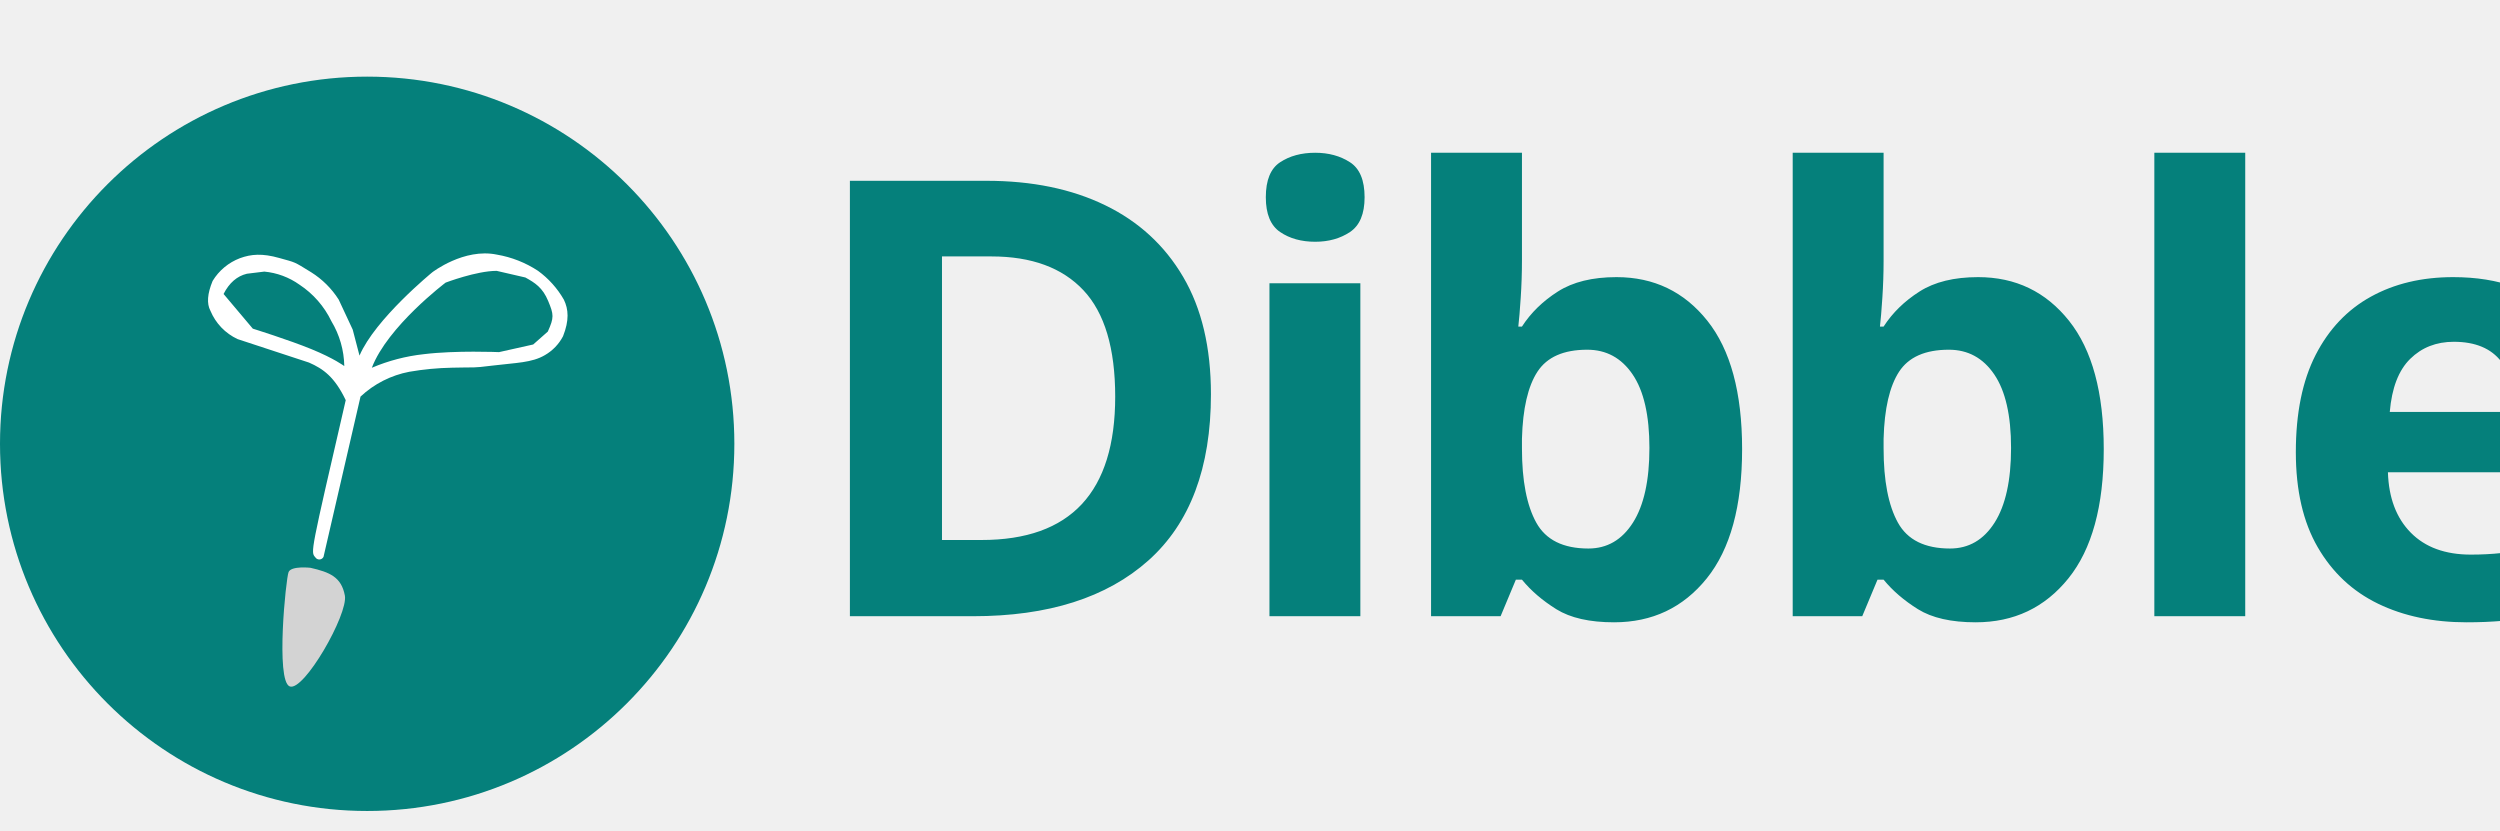
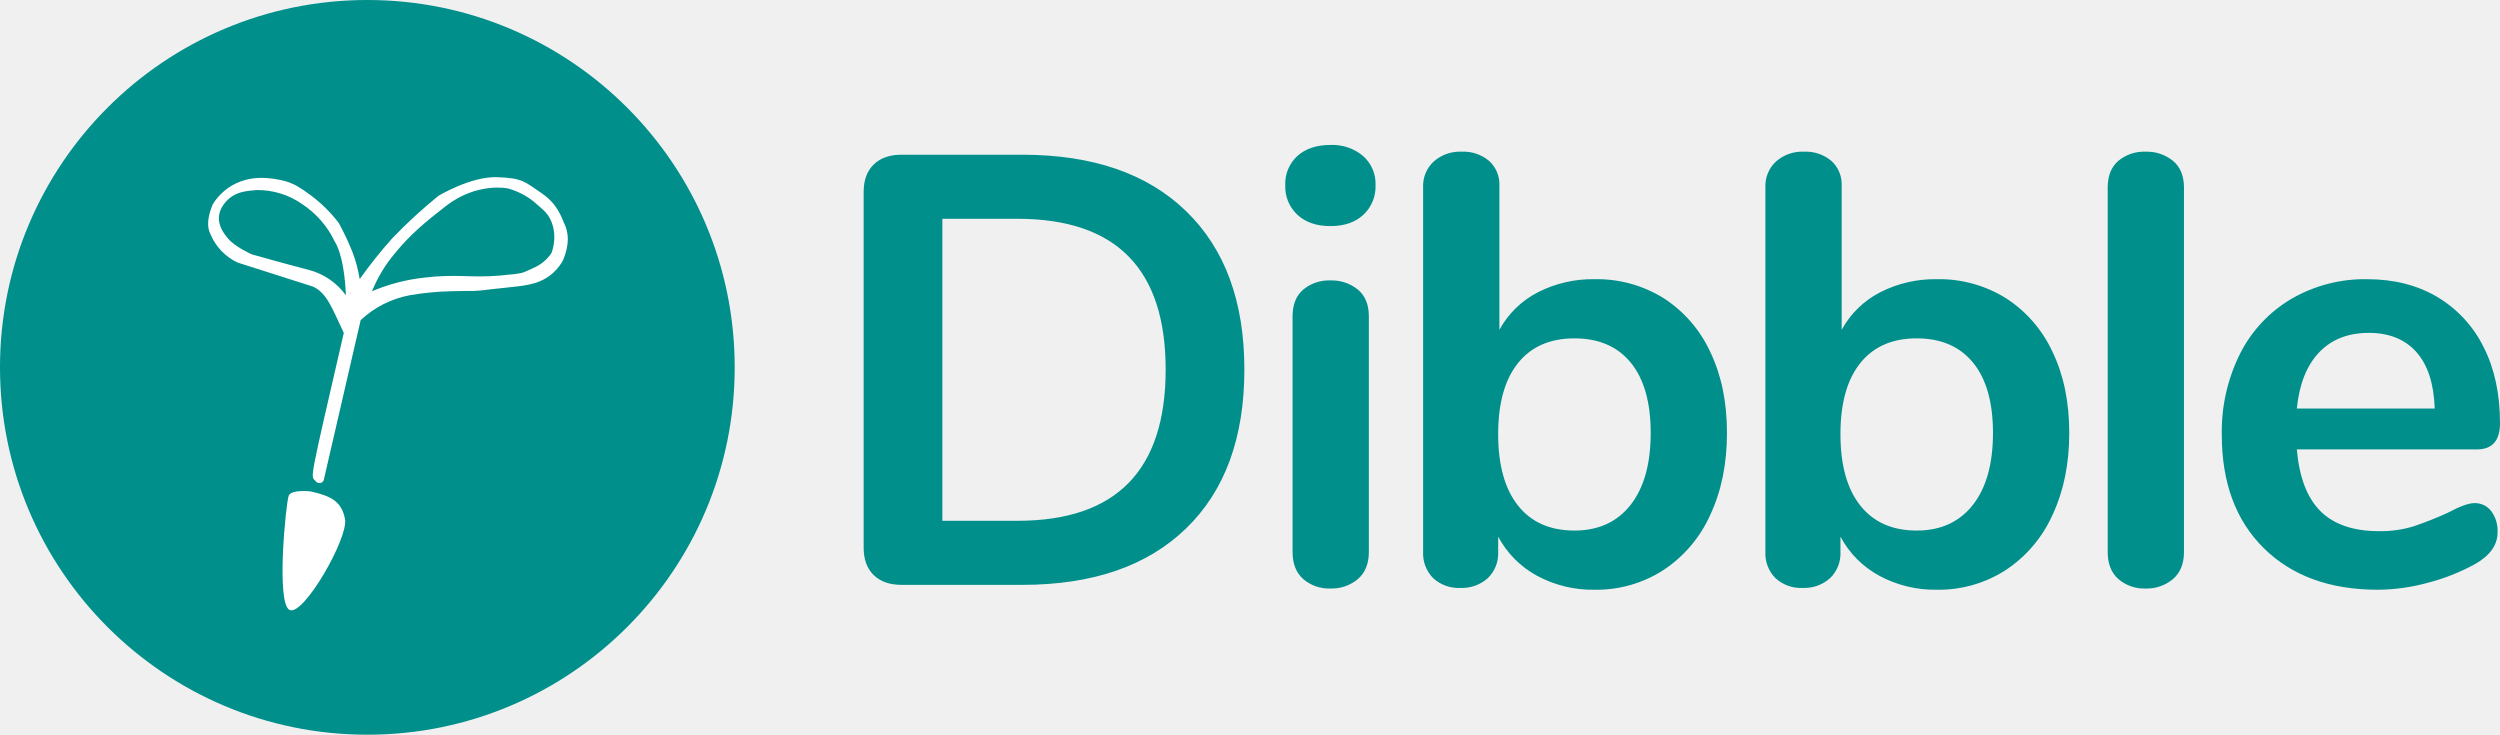
- <svg xmlns="http://www.w3.org/2000/svg" width="783" height="260" viewBox="0 0 783 260">
-   <g id="Grupo_8" data-name="Grupo 8" transform="translate(-71 -355)">
-     <g id="Grupo_7" data-name="Grupo 7">
-       <g id="Grupo_5" data-name="Grupo 5" transform="translate(47 334.585)">
-         <text id="Dibble" transform="translate(273 213.415)" fill="#05807b" font-size="191" font-family="Nunito-Bold, Nunito" font-weight="700" letter-spacing="-0.04em">
-           <tspan x="0" y="0">Dibble</tspan>
-         </text>
-       </g>
-       <g id="Componente_1_1" data-name="Componente 1 – 1" transform="translate(71 379)">
-         <circle id="Elipse_2" data-name="Elipse 2" cx="115" cy="115" r="115" fill="#05807b" />
+ <svg xmlns="http://www.w3.org/2000/svg" width="782.631" height="230" viewBox="0 0 782.631 230">
+   <g transform="translate(-87 -395)">
+     <g>
+       <path d="M26.358,0q-5.539,0-8.691-3.056t-3.151-8.595V-123q0-5.539,3.151-8.6t8.691-3.056H64.176q33.043,0,51.283,17.667T133.7-67.423q0,32.088-18.241,49.755T64.176,0Zm36.29-20.055q46.413,0,46.413-47.368,0-47.177-46.413-47.177H39.155v94.545Zm97.983,21.2a12.344,12.344,0,0,1-8.5-2.961q-3.343-2.961-3.343-8.5V-84.04q0-5.539,3.343-8.4a12.6,12.6,0,0,1,8.5-2.865,12.972,12.972,0,0,1,8.6,2.865q3.438,2.865,3.438,8.4v73.726q0,5.539-3.438,8.5A12.706,12.706,0,0,1,160.631,1.146Zm0-113.454q-6.494,0-10.314-3.534a12.028,12.028,0,0,1-3.82-9.263,11.73,11.73,0,0,1,3.82-9.168q3.82-3.438,10.314-3.438a14.921,14.921,0,0,1,10.218,3.438,11.594,11.594,0,0,1,3.916,9.168,12.028,12.028,0,0,1-3.82,9.263Q167.125-112.308,160.631-112.308Zm82.7,16.617a39.5,39.5,0,0,1,21.583,5.921,39.785,39.785,0,0,1,14.612,16.808q5.253,10.887,5.253,25.4T279.529-21.87A40.529,40.529,0,0,1,264.822-4.584a38.71,38.71,0,0,1-21.488,6.112,36.606,36.606,0,0,1-18.049-4.393,29.9,29.9,0,0,1-12.128-12.224v4.775A10.741,10.741,0,0,1,209.909-2.1a12.03,12.03,0,0,1-8.6,3.056,11.69,11.69,0,0,1-8.5-3.056,10.912,10.912,0,0,1-3.152-8.213V-124.532a10.356,10.356,0,0,1,3.343-8.022,12.377,12.377,0,0,1,8.69-3.056,12.516,12.516,0,0,1,8.6,2.865,9.907,9.907,0,0,1,3.247,7.831v45.076a28.556,28.556,0,0,1,12.033-11.746A37.67,37.67,0,0,1,243.334-95.691ZM237.031-17Q248.3-17,254.6-25.021t6.3-22.538q0-14.325-6.208-21.965t-17.667-7.64q-11.46,0-17.668,7.736t-6.207,22.251q0,14.516,6.207,22.347T237.031-17ZM350.485-95.691a39.5,39.5,0,0,1,21.583,5.921,39.785,39.785,0,0,1,14.611,16.808q5.253,10.887,5.253,25.4T386.679-21.87A40.529,40.529,0,0,1,371.972-4.584a38.71,38.71,0,0,1-21.487,6.112,36.606,36.606,0,0,1-18.049-4.393,29.9,29.9,0,0,1-12.129-12.224v4.775A10.741,10.741,0,0,1,317.06-2.1a12.03,12.03,0,0,1-8.6,3.056,11.69,11.69,0,0,1-8.5-3.056,10.912,10.912,0,0,1-3.151-8.213V-124.532a10.356,10.356,0,0,1,3.342-8.022,12.377,12.377,0,0,1,8.69-3.056,12.516,12.516,0,0,1,8.6,2.865,9.907,9.907,0,0,1,3.247,7.831v45.076a28.555,28.555,0,0,1,12.033-11.746A37.67,37.67,0,0,1,350.485-95.691ZM344.182-17q11.269,0,17.572-8.022t6.3-22.538q0-14.325-6.207-21.965t-17.668-7.64q-11.46,0-17.667,7.736t-6.208,22.251q0,14.516,6.208,22.347T344.182-17ZM415.807,1.146a12.344,12.344,0,0,1-8.5-2.961q-3.342-2.961-3.342-8.5V-124.341q0-5.539,3.342-8.4a12.6,12.6,0,0,1,8.5-2.865,12.972,12.972,0,0,1,8.6,2.865q3.438,2.865,3.438,8.4V-10.314q0,5.539-3.438,8.5A12.706,12.706,0,0,1,415.807,1.146Zm102.949-26.74a6.428,6.428,0,0,1,5.253,2.483,10.332,10.332,0,0,1,2.006,6.685q0,5.921-7.067,9.932A63.85,63.85,0,0,1,504.24-.669a60.633,60.633,0,0,1-15.662,2.2q-22.538,0-35.717-12.988T439.682-46.986a54.5,54.5,0,0,1,5.73-25.4,41.665,41.665,0,0,1,16.139-17.19,45.709,45.709,0,0,1,23.589-6.112q12.606,0,21.965,5.539A37.558,37.558,0,0,1,521.621-74.49q5.157,10.123,5.157,23.875,0,8.213-7.258,8.213H463.175q1.146,13.179,7.449,19.387t18.336,6.207a34.768,34.768,0,0,0,10.792-1.528,106.521,106.521,0,0,0,10.6-4.2Q516.082-25.594,518.756-25.594ZM485.713-78.883q-9.741,0-15.566,6.112T463.175-55.2h43.166q-.382-11.651-5.73-17.667T485.713-78.883Z" transform="translate(342.853 578.091)" fill="#008f8a" />
+       <g transform="translate(87 395)">
+         <circle cx="115" cy="115" r="115" fill="#008f8a" />
      </g>
    </g>
-     <g id="Grupo_6" data-name="Grupo 6" transform="translate(9.414 13.917)">
-       <path id="rgba_6_6_6_1_" data-name="rgba(6,6,6,1)" d="M428.774,238.987a33.74,33.74,0,0,1,13.692,2.052,28.9,28.9,0,0,1,9.925,6.984c2.088,2.594,3.121,5.908,2.316,11.213a14.623,14.623,0,0,1-4.2,7.036c-3.464,3.286-8.284,4.356-15.122,6.843s-4.443,1.488-12.295,3.528a88.3,88.3,0,0,0-12.789,4.263,30.819,30.819,0,0,0-13.144,11.013V343.43a1.477,1.477,0,0,1-2.487.71c-1.828-1.33-1.776-.71-1.776-50.09-5.045-6.323-9.071-7.981-13.855-8.881l-23.446-2.131a16.96,16.96,0,0,1-10.3-6.75q-2.487-2.842-1.421-9.236a17.144,17.144,0,0,1,6.75-8.881c3.125-2.034,6.469-3.092,11.961-2.825s4.47-.017,10.775,2.114a27.552,27.552,0,0,1,10.3,6.395l6.394,8.171,3.908,7.46c2.179-12.268,16.341-30.551,16.341-30.551S418.252,239.214,428.774,238.987Zm1.066,4.973c-6.158,1.421-14.744,7.184-14.744,7.184s-14.623,17.447-16.518,31.183a57.4,57.4,0,0,1,14.92-7.815c9.428-3.434,22.793-5.92,22.793-5.92l9.89-4.738,3.552-4.973c.947-4.737.634-5.607-2.03-9.337s-5.312-4.636-8.628-5.584Zm-70.864,16.6-5.159,1.878q-4.263,2.131-5.684,7.815l11.368,8.526s11.675.875,19.313,2.118,11.239,2.855,11.239,2.855a28.138,28.138,0,0,0-7.1-12.789,28.483,28.483,0,0,0-12.318-8.9A22.6,22.6,0,0,0,358.975,260.555Z" transform="translate(-146.809 91.516) rotate(13)" fill="#fff" />
-       <path id="rgba_6_6_6_1_2" data-name="rgba(6,6,6,1)" d="M411.708,392c6.158,0,10.051.61,12.434,6.039s-5.747,32.417-10.454,31.618-8.743-32.652-8.374-34.815S411.708,392,411.708,392Z" transform="translate(-154.135 44.352) rotate(13)" fill="#d3d3d3" />
+     <g transform="translate(25.414 29.917)">
+       <path id="rgba_6_6_6_1_" data-name="rgba(6,6,6,1)" d="M428.6,238.741c8-1.584,8.771-.588,14.675,1.671s7.96,6.179,9.113,7.611c2.088,2.594,3.121,5.908,2.316,11.213a14.623,14.623,0,0,1-4.2,7.036c-3.464,3.286-8.284,4.356-15.122,6.843s-4.443,1.488-12.295,3.528a88.3,88.3,0,0,0-12.789,4.263,30.819,30.819,0,0,0-13.144,11.013V343.43a1.477,1.477,0,0,1-2.487.71c-1.828-1.33-1.763,2.255-1.763-47.125-5.045-6.323-7.925-11.064-12.709-11.964l-24.605-2.014a16.96,16.96,0,0,1-10.3-6.75q-2.487-2.842-1.421-9.236a17.144,17.144,0,0,1,6.75-8.881c3.125-2.034,6.524-3.169,12.208-3.347a18.378,18.378,0,0,1,5.465.673,42.559,42.559,0,0,1,5.063,1.963,44.627,44.627,0,0,1,10.3,6.395,83.766,83.766,0,0,1,6.394,8.171,41.926,41.926,0,0,1,3.908,7.46,150.869,150.869,0,0,1,7-14.632A157.77,157.77,0,0,1,412.149,248.5S420.607,240.325,428.6,238.741Zm4.152,2.647s-9.844.165-17.66,9.757c-4.861,5.966-8.879,11.174-12.154,17.9a43.838,43.838,0,0,0-4.364,13.278,57.4,57.4,0,0,1,14.92-7.815c9.428-3.434,14.622-3.255,22.793-5.92s6.53-2.31,9.89-4.738a12.774,12.774,0,0,0,4.445-5.814,14.2,14.2,0,0,0-1.346-8.137c-2.061-3.836-4.052-4.326-7.789-6.365A22.163,22.163,0,0,0,432.755,241.388ZM356.127,259.61c-2.587.942-6.813,1.774-8.906,6.668-2.352,5.581,2.2,8.945,3.732,10.1,2.842,2.132,8.4,3.156,8.4,3.156s10.647.522,18.553.726a20.831,20.831,0,0,1,12.989,5.131c-1.421-5.21-3.947-12.383-7.262-15.7a28.688,28.688,0,0,0-12.333-8.969A24.254,24.254,0,0,0,356.127,259.61Z" transform="translate(-146.809 91.516) rotate(13)" fill="#fff" />
+       <path id="rgba_6_6_6_1_2" data-name="rgba(6,6,6,1)" d="M411.708,392c6.158,0,10.051.61,12.434,6.039s-5.747,32.417-10.454,31.618-8.743-32.652-8.374-34.815S411.708,392,411.708,392Z" transform="translate(-154.135 44.352) rotate(13)" fill="#fff" />
    </g>
  </g>
</svg>
